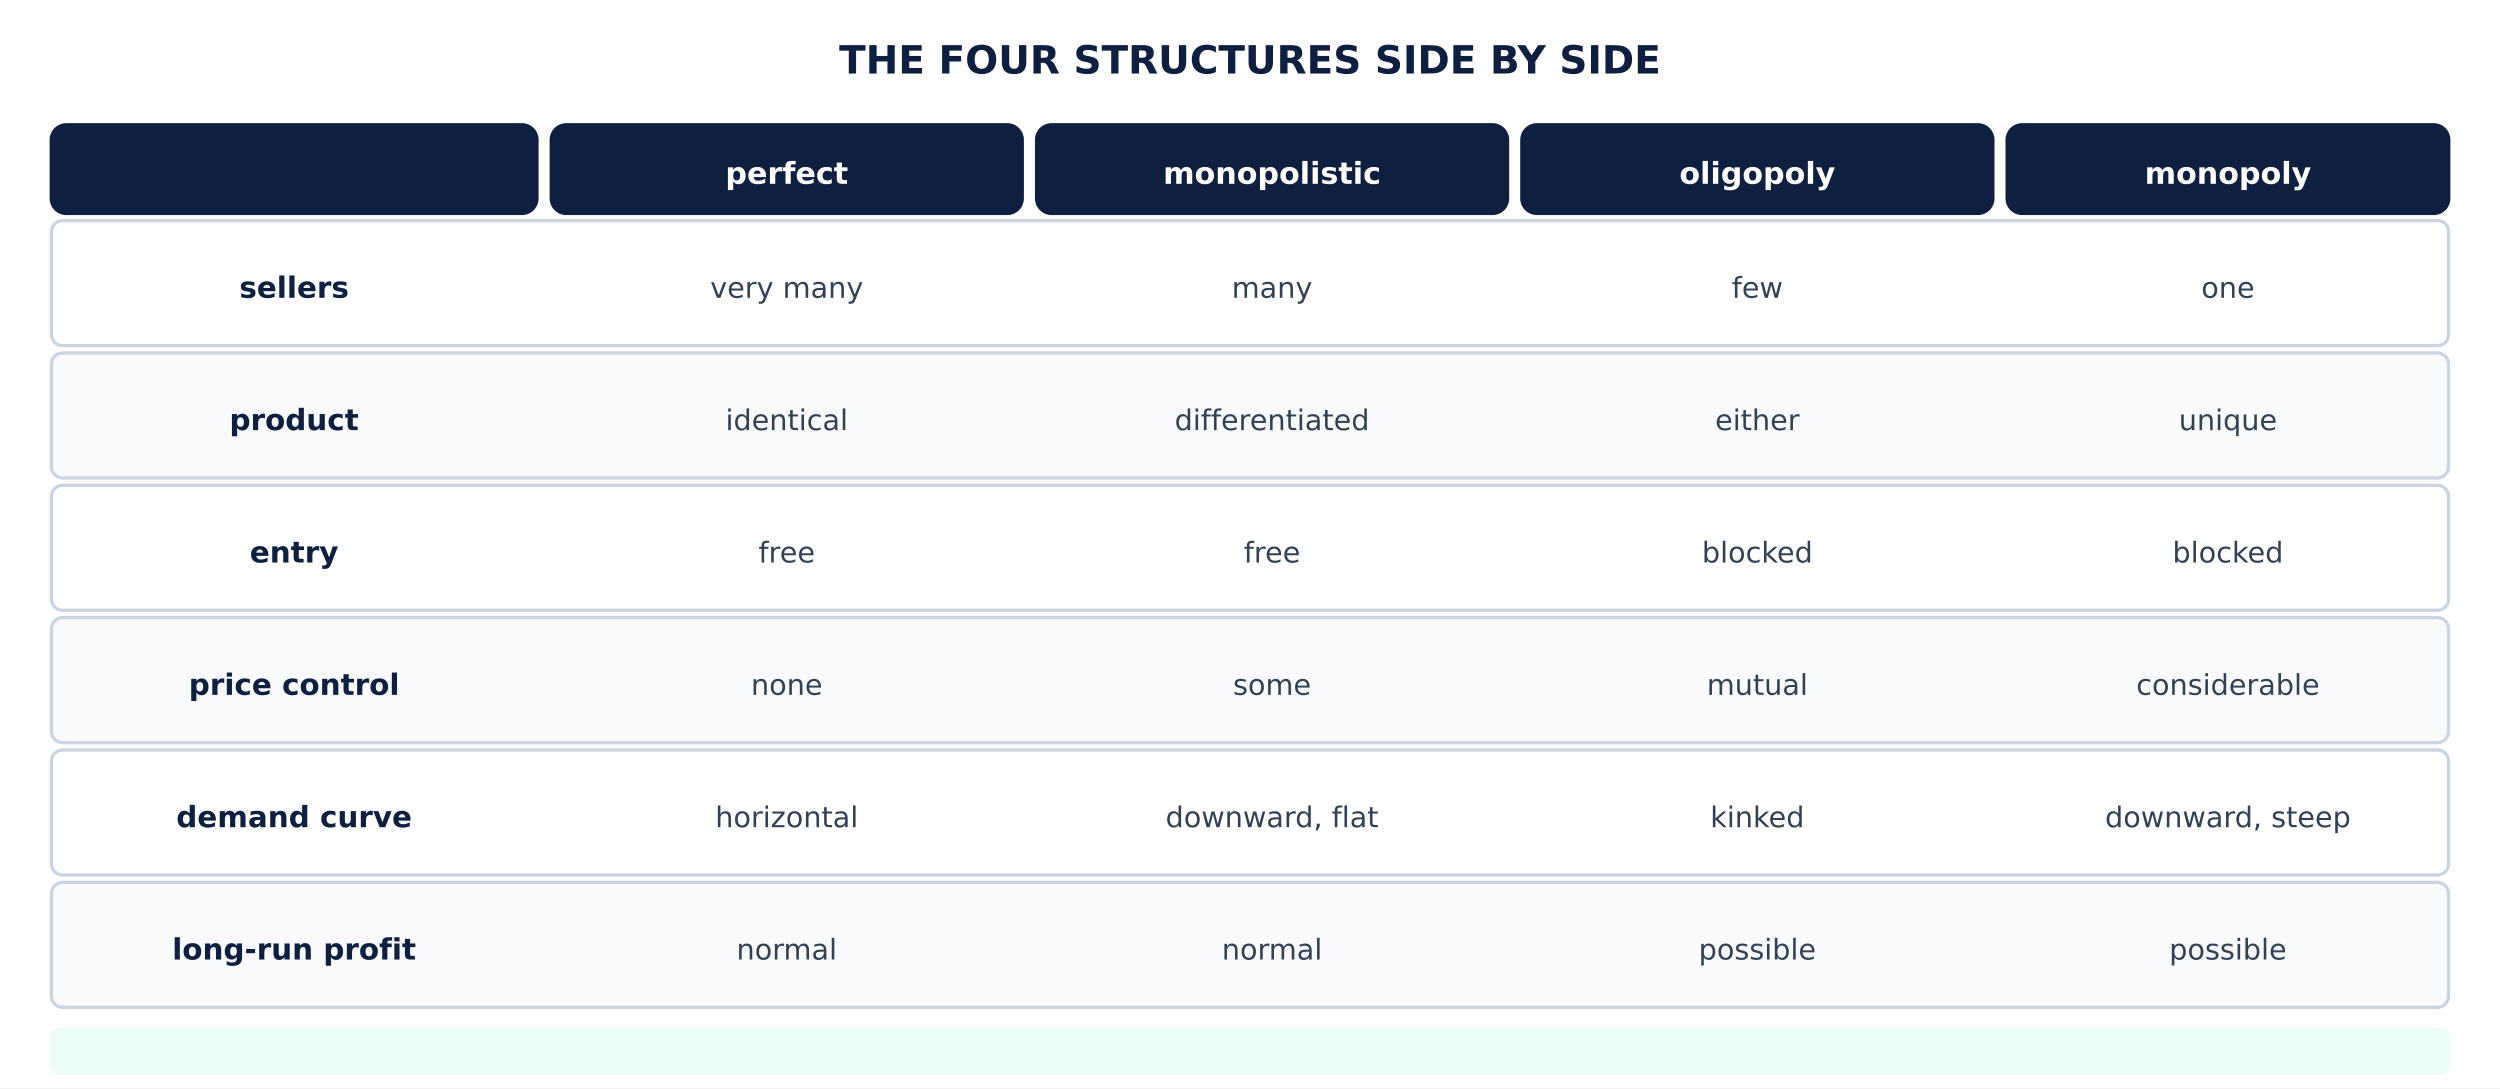
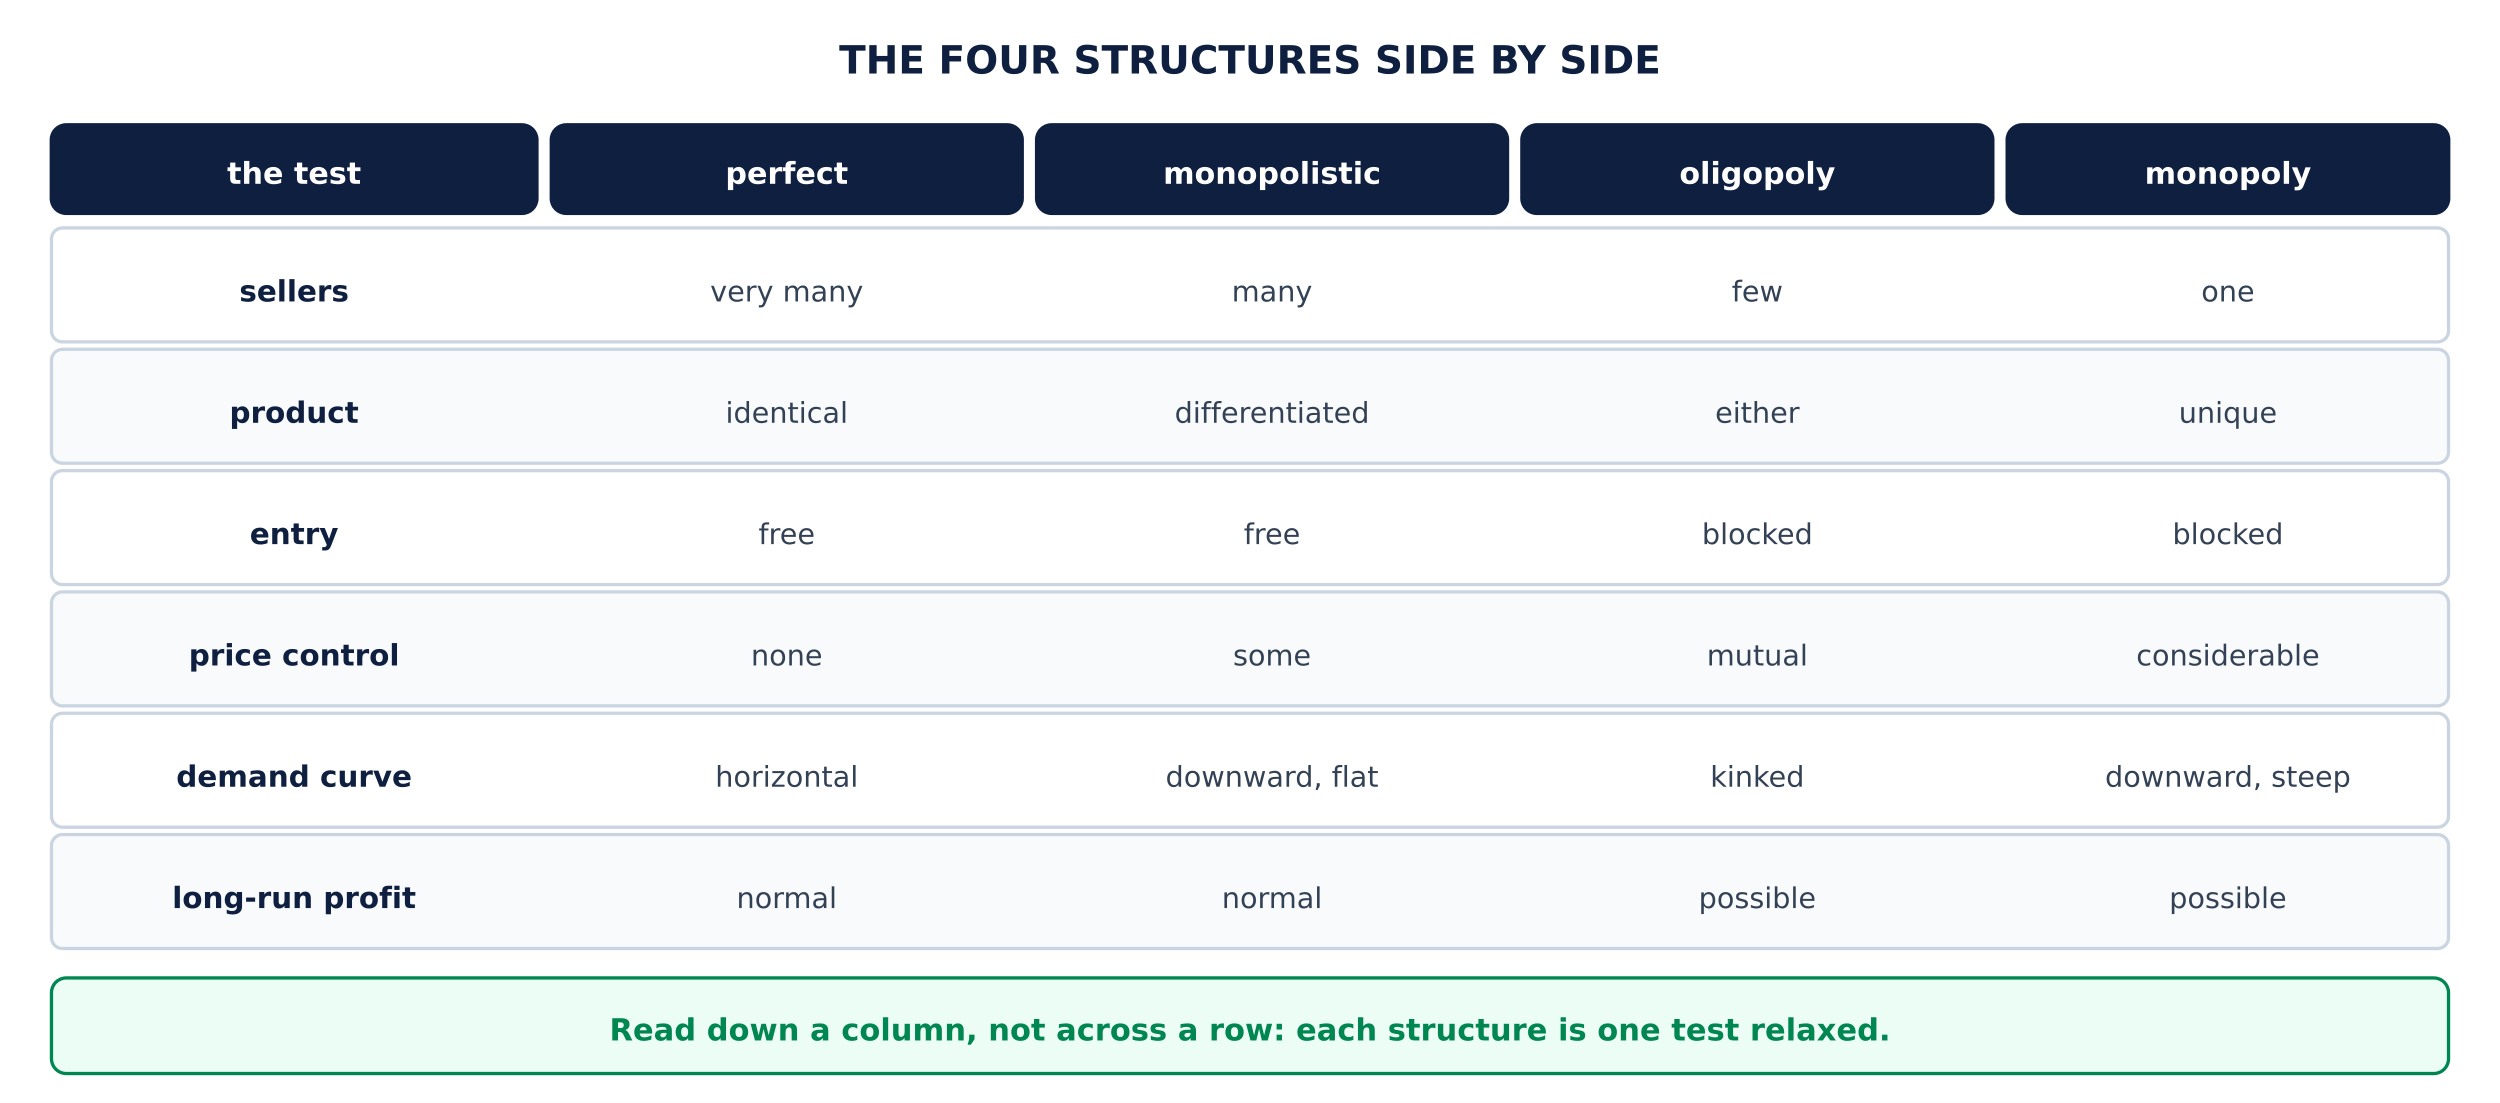
- <svg xmlns="http://www.w3.org/2000/svg" viewBox="0 0 680 296" width="680" height="296">
+ <svg xmlns="http://www.w3.org/2000/svg" viewBox="0 0 680 300" width="680" height="300">
  <defs>
    <marker id="ag" viewBox="0 0 10 10" refX="9" refY="5" markerWidth="7" markerHeight="7" orient="auto-start-reverse">
      <path d="M 0 1 L 10 5 L 0 9 z" fill="#008751" />
    </marker>
    <marker id="an" viewBox="0 0 10 10" refX="9" refY="5" markerWidth="7" markerHeight="7" orient="auto-start-reverse">
      <path d="M 0 1 L 10 5 L 0 9 z" fill="#0E1F40" />
    </marker>
    <marker id="aa" viewBox="0 0 10 10" refX="9" refY="5" markerWidth="7" markerHeight="7" orient="auto-start-reverse">
      <path d="M 0 1 L 10 5 L 0 9 z" fill="#D97706" />
    </marker>
    <marker id="ar" viewBox="0 0 10 10" refX="9" refY="5" markerWidth="7" markerHeight="7" orient="auto-start-reverse">
      <path d="M 0 1 L 10 5 L 0 9 z" fill="#DC2626" />
    </marker>
  </defs>
-   <rect x="0" y="0" width="680" height="296" fill="#FFFFFF" />
+   <rect x="0" y="0" width="680" height="300" fill="#FFFFFF" />
  <text x="340" y="20" font-family="DejaVu Sans" font-size="10.6" fill="#0E1F40" text-anchor="middle" font-weight="bold">THE FOUR STRUCTURES SIDE BY SIDE</text>
  <rect x="14" y="34" width="132" height="24" rx="4" fill="#0E1F40" stroke="#0E1F40" stroke-width="1.0" />
-   <text x="80.0" y="50" font-family="DejaVu Sans" font-size="8.2" fill="#FFFFFF" text-anchor="middle" font-weight="bold" />
+   <text x="80.0" y="50" font-family="DejaVu Sans" font-size="8.2" fill="#FFFFFF" text-anchor="middle" font-weight="bold">the test</text>
  <rect x="150" y="34" width="128" height="24" rx="4" fill="#0E1F40" stroke="#0E1F40" stroke-width="1.0" />
  <text x="214.0" y="50" font-family="DejaVu Sans" font-size="8.2" fill="#FFFFFF" text-anchor="middle" font-weight="bold">perfect</text>
  <rect x="282" y="34" width="128" height="24" rx="4" fill="#0E1F40" stroke="#0E1F40" stroke-width="1.0" />
  <text x="346.0" y="50" font-family="DejaVu Sans" font-size="8.2" fill="#FFFFFF" text-anchor="middle" font-weight="bold">monopolistic</text>
  <rect x="414" y="34" width="128" height="24" rx="4" fill="#0E1F40" stroke="#0E1F40" stroke-width="1.0" />
  <text x="478.0" y="50" font-family="DejaVu Sans" font-size="8.2" fill="#FFFFFF" text-anchor="middle" font-weight="bold">oligopoly</text>
  <rect x="546" y="34" width="120" height="24" rx="4" fill="#0E1F40" stroke="#0E1F40" stroke-width="1.0" />
  <text x="606.0" y="50" font-family="DejaVu Sans" font-size="8.2" fill="#FFFFFF" text-anchor="middle" font-weight="bold">monopoly</text>
-   <rect x="14" y="60" width="652" height="34" rx="3" fill="#FFFFFF" stroke="#CBD5E1" stroke-width="0.9" />
-   <text x="80" y="81" font-family="DejaVu Sans" font-size="8.0" fill="#0E1F40" text-anchor="middle" font-weight="bold">sellers</text>
-   <text x="214.0" y="81" font-family="DejaVu Sans" font-size="7.8" fill="#334155" text-anchor="middle" font-weight="normal">very many</text>
-   <text x="346.0" y="81" font-family="DejaVu Sans" font-size="7.8" fill="#334155" text-anchor="middle" font-weight="normal">many</text>
-   <text x="478.0" y="81" font-family="DejaVu Sans" font-size="7.8" fill="#334155" text-anchor="middle" font-weight="normal">few</text>
-   <text x="606.0" y="81" font-family="DejaVu Sans" font-size="7.8" fill="#334155" text-anchor="middle" font-weight="normal">one</text>
-   <rect x="14" y="96" width="652" height="34" rx="3" fill="#F8FAFC" stroke="#CBD5E1" stroke-width="0.9" />
-   <text x="80" y="117" font-family="DejaVu Sans" font-size="8.0" fill="#0E1F40" text-anchor="middle" font-weight="bold">product</text>
-   <text x="214.0" y="117" font-family="DejaVu Sans" font-size="7.8" fill="#334155" text-anchor="middle" font-weight="normal">identical</text>
-   <text x="346.0" y="117" font-family="DejaVu Sans" font-size="7.8" fill="#334155" text-anchor="middle" font-weight="normal">differentiated</text>
-   <text x="478.0" y="117" font-family="DejaVu Sans" font-size="7.8" fill="#334155" text-anchor="middle" font-weight="normal">either</text>
-   <text x="606.0" y="117" font-family="DejaVu Sans" font-size="7.8" fill="#334155" text-anchor="middle" font-weight="normal">unique</text>
-   <rect x="14" y="132" width="652" height="34" rx="3" fill="#FFFFFF" stroke="#CBD5E1" stroke-width="0.9" />
-   <text x="80" y="153" font-family="DejaVu Sans" font-size="8.0" fill="#0E1F40" text-anchor="middle" font-weight="bold">entry</text>
-   <text x="214.0" y="153" font-family="DejaVu Sans" font-size="7.8" fill="#334155" text-anchor="middle" font-weight="normal">free</text>
-   <text x="346.0" y="153" font-family="DejaVu Sans" font-size="7.8" fill="#334155" text-anchor="middle" font-weight="normal">free</text>
-   <text x="478.0" y="153" font-family="DejaVu Sans" font-size="7.8" fill="#334155" text-anchor="middle" font-weight="normal">blocked</text>
-   <text x="606.0" y="153" font-family="DejaVu Sans" font-size="7.8" fill="#334155" text-anchor="middle" font-weight="normal">blocked</text>
-   <rect x="14" y="168" width="652" height="34" rx="3" fill="#F8FAFC" stroke="#CBD5E1" stroke-width="0.9" />
-   <text x="80" y="189" font-family="DejaVu Sans" font-size="8.0" fill="#0E1F40" text-anchor="middle" font-weight="bold">price control</text>
-   <text x="214.0" y="189" font-family="DejaVu Sans" font-size="7.8" fill="#334155" text-anchor="middle" font-weight="normal">none</text>
-   <text x="346.0" y="189" font-family="DejaVu Sans" font-size="7.8" fill="#334155" text-anchor="middle" font-weight="normal">some</text>
-   <text x="478.0" y="189" font-family="DejaVu Sans" font-size="7.8" fill="#334155" text-anchor="middle" font-weight="normal">mutual</text>
-   <text x="606.0" y="189" font-family="DejaVu Sans" font-size="7.8" fill="#334155" text-anchor="middle" font-weight="normal">considerable</text>
-   <rect x="14" y="204" width="652" height="34" rx="3" fill="#FFFFFF" stroke="#CBD5E1" stroke-width="0.9" />
-   <text x="80" y="225" font-family="DejaVu Sans" font-size="8.0" fill="#0E1F40" text-anchor="middle" font-weight="bold">demand curve</text>
-   <text x="214.0" y="225" font-family="DejaVu Sans" font-size="7.8" fill="#334155" text-anchor="middle" font-weight="normal">horizontal</text>
-   <text x="346.0" y="225" font-family="DejaVu Sans" font-size="7.8" fill="#334155" text-anchor="middle" font-weight="normal">downward, flat</text>
-   <text x="478.0" y="225" font-family="DejaVu Sans" font-size="7.8" fill="#334155" text-anchor="middle" font-weight="normal">kinked</text>
-   <text x="606.0" y="225" font-family="DejaVu Sans" font-size="7.8" fill="#334155" text-anchor="middle" font-weight="normal">downward, steep</text>
-   <rect x="14" y="240" width="652" height="34" rx="3" fill="#F8FAFC" stroke="#CBD5E1" stroke-width="0.9" />
-   <text x="80" y="261" font-family="DejaVu Sans" font-size="8.0" fill="#0E1F40" text-anchor="middle" font-weight="bold">long-run profit</text>
-   <text x="214.0" y="261" font-family="DejaVu Sans" font-size="7.8" fill="#334155" text-anchor="middle" font-weight="normal">normal</text>
-   <text x="346.0" y="261" font-family="DejaVu Sans" font-size="7.8" fill="#334155" text-anchor="middle" font-weight="normal">normal</text>
-   <text x="478.0" y="261" font-family="DejaVu Sans" font-size="7.8" fill="#334155" text-anchor="middle" font-weight="normal">possible</text>
-   <text x="606.0" y="261" font-family="DejaVu Sans" font-size="7.8" fill="#334155" text-anchor="middle" font-weight="normal">possible</text>
-   <rect x="14" y="280" width="652" height="12" rx="2" fill="#ECFDF5" stroke="#ECFDF5" stroke-width="0.7" />
+   <rect x="14" y="62" width="652" height="31" rx="3" fill="#FFFFFF" stroke="#CBD5E1" stroke-width="0.9" />
+   <text x="80" y="82" font-family="DejaVu Sans" font-size="8.0" fill="#0E1F40" text-anchor="middle" font-weight="bold">sellers</text>
+   <text x="214.0" y="82" font-family="DejaVu Sans" font-size="7.8" fill="#334155" text-anchor="middle" font-weight="normal">very many</text>
+   <text x="346.0" y="82" font-family="DejaVu Sans" font-size="7.8" fill="#334155" text-anchor="middle" font-weight="normal">many</text>
+   <text x="478.0" y="82" font-family="DejaVu Sans" font-size="7.8" fill="#334155" text-anchor="middle" font-weight="normal">few</text>
+   <text x="606.0" y="82" font-family="DejaVu Sans" font-size="7.8" fill="#334155" text-anchor="middle" font-weight="normal">one</text>
+   <rect x="14" y="95" width="652" height="31" rx="3" fill="#F8FAFC" stroke="#CBD5E1" stroke-width="0.9" />
+   <text x="80" y="115" font-family="DejaVu Sans" font-size="8.0" fill="#0E1F40" text-anchor="middle" font-weight="bold">product</text>
+   <text x="214.0" y="115" font-family="DejaVu Sans" font-size="7.8" fill="#334155" text-anchor="middle" font-weight="normal">identical</text>
+   <text x="346.0" y="115" font-family="DejaVu Sans" font-size="7.8" fill="#334155" text-anchor="middle" font-weight="normal">differentiated</text>
+   <text x="478.0" y="115" font-family="DejaVu Sans" font-size="7.8" fill="#334155" text-anchor="middle" font-weight="normal">either</text>
+   <text x="606.0" y="115" font-family="DejaVu Sans" font-size="7.8" fill="#334155" text-anchor="middle" font-weight="normal">unique</text>
+   <rect x="14" y="128" width="652" height="31" rx="3" fill="#FFFFFF" stroke="#CBD5E1" stroke-width="0.9" />
+   <text x="80" y="148" font-family="DejaVu Sans" font-size="8.0" fill="#0E1F40" text-anchor="middle" font-weight="bold">entry</text>
+   <text x="214.0" y="148" font-family="DejaVu Sans" font-size="7.8" fill="#334155" text-anchor="middle" font-weight="normal">free</text>
+   <text x="346.0" y="148" font-family="DejaVu Sans" font-size="7.8" fill="#334155" text-anchor="middle" font-weight="normal">free</text>
+   <text x="478.0" y="148" font-family="DejaVu Sans" font-size="7.8" fill="#334155" text-anchor="middle" font-weight="normal">blocked</text>
+   <text x="606.0" y="148" font-family="DejaVu Sans" font-size="7.8" fill="#334155" text-anchor="middle" font-weight="normal">blocked</text>
+   <rect x="14" y="161" width="652" height="31" rx="3" fill="#F8FAFC" stroke="#CBD5E1" stroke-width="0.9" />
+   <text x="80" y="181" font-family="DejaVu Sans" font-size="8.0" fill="#0E1F40" text-anchor="middle" font-weight="bold">price control</text>
+   <text x="214.0" y="181" font-family="DejaVu Sans" font-size="7.8" fill="#334155" text-anchor="middle" font-weight="normal">none</text>
+   <text x="346.0" y="181" font-family="DejaVu Sans" font-size="7.8" fill="#334155" text-anchor="middle" font-weight="normal">some</text>
+   <text x="478.0" y="181" font-family="DejaVu Sans" font-size="7.8" fill="#334155" text-anchor="middle" font-weight="normal">mutual</text>
+   <text x="606.0" y="181" font-family="DejaVu Sans" font-size="7.8" fill="#334155" text-anchor="middle" font-weight="normal">considerable</text>
+   <rect x="14" y="194" width="652" height="31" rx="3" fill="#FFFFFF" stroke="#CBD5E1" stroke-width="0.9" />
+   <text x="80" y="214" font-family="DejaVu Sans" font-size="8.0" fill="#0E1F40" text-anchor="middle" font-weight="bold">demand curve</text>
+   <text x="214.0" y="214" font-family="DejaVu Sans" font-size="7.8" fill="#334155" text-anchor="middle" font-weight="normal">horizontal</text>
+   <text x="346.0" y="214" font-family="DejaVu Sans" font-size="7.8" fill="#334155" text-anchor="middle" font-weight="normal">downward, flat</text>
+   <text x="478.0" y="214" font-family="DejaVu Sans" font-size="7.8" fill="#334155" text-anchor="middle" font-weight="normal">kinked</text>
+   <text x="606.0" y="214" font-family="DejaVu Sans" font-size="7.8" fill="#334155" text-anchor="middle" font-weight="normal">downward, steep</text>
+   <rect x="14" y="227" width="652" height="31" rx="3" fill="#F8FAFC" stroke="#CBD5E1" stroke-width="0.9" />
+   <text x="80" y="247" font-family="DejaVu Sans" font-size="8.0" fill="#0E1F40" text-anchor="middle" font-weight="bold">long-run profit</text>
+   <text x="214.0" y="247" font-family="DejaVu Sans" font-size="7.8" fill="#334155" text-anchor="middle" font-weight="normal">normal</text>
+   <text x="346.0" y="247" font-family="DejaVu Sans" font-size="7.8" fill="#334155" text-anchor="middle" font-weight="normal">normal</text>
+   <text x="478.0" y="247" font-family="DejaVu Sans" font-size="7.8" fill="#334155" text-anchor="middle" font-weight="normal">possible</text>
+   <text x="606.0" y="247" font-family="DejaVu Sans" font-size="7.8" fill="#334155" text-anchor="middle" font-weight="normal">possible</text>
+   <rect x="14" y="266" width="652" height="26" rx="4" fill="#ECFDF5" stroke="#008751" stroke-width="0.9" />
+   <text x="340" y="283" font-family="DejaVu Sans" font-size="8.3" fill="#008751" text-anchor="middle" font-weight="bold">Read down a column, not across a row: each structure is one test relaxed.</text>
</svg>
